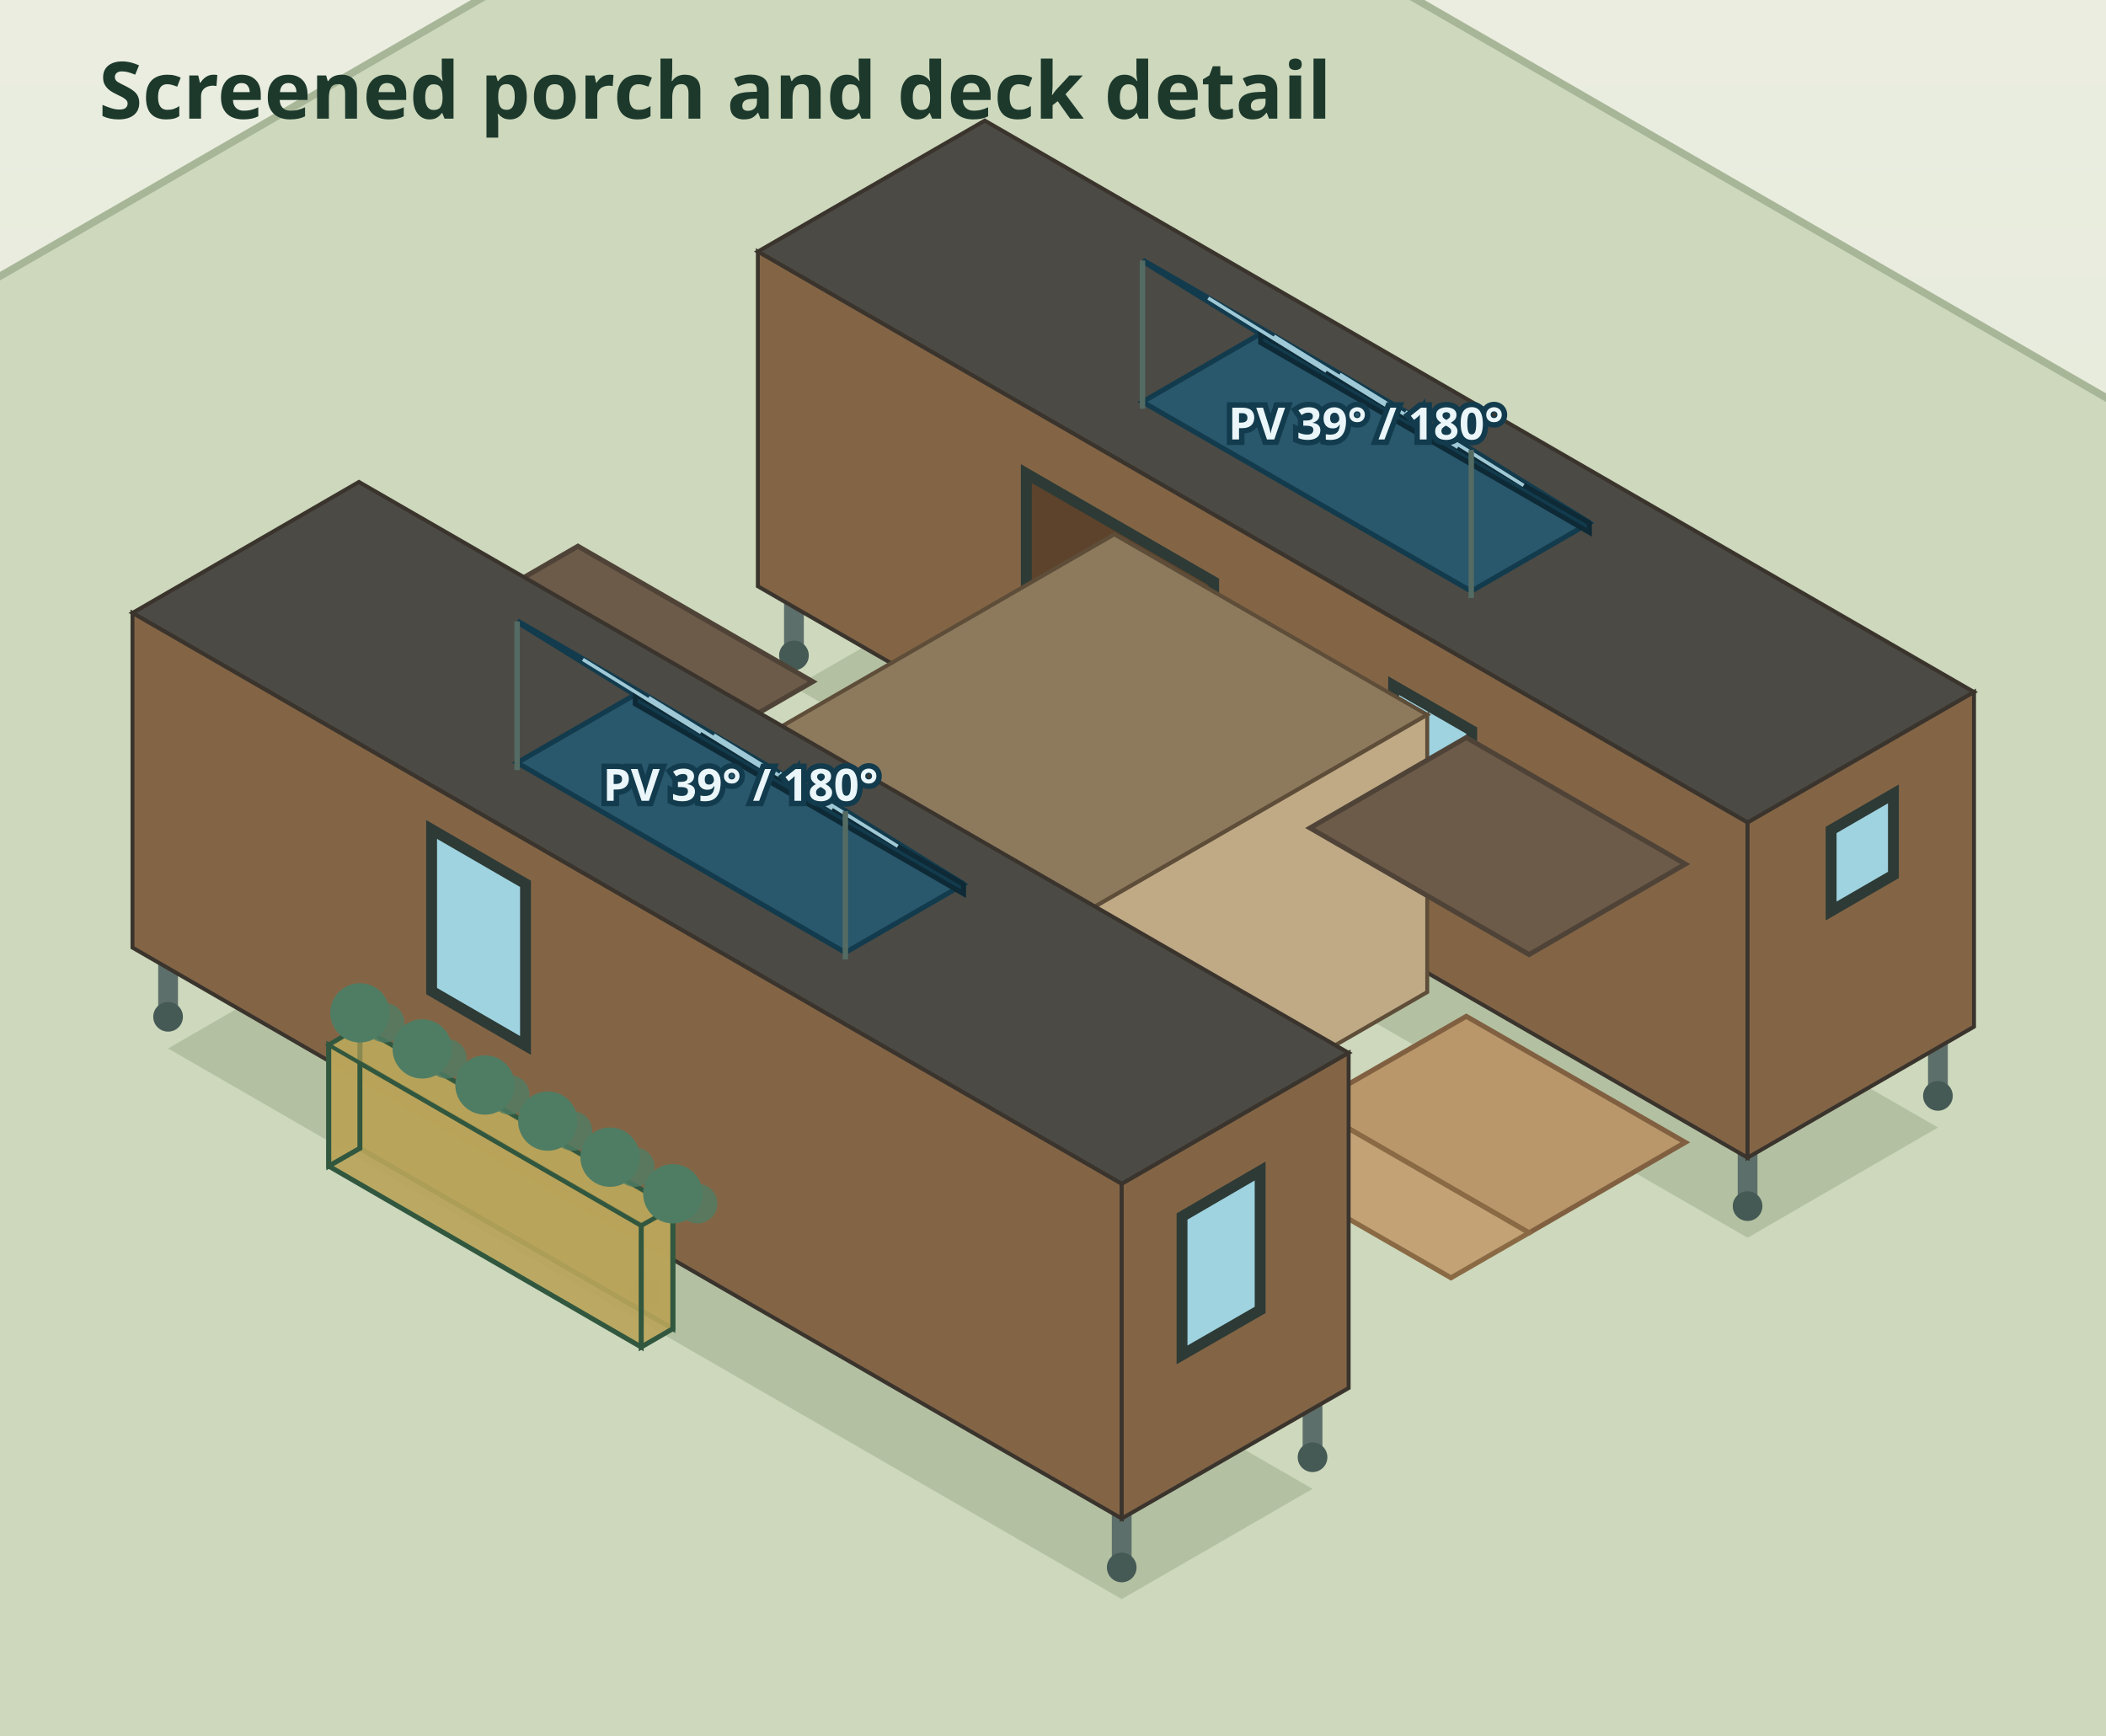
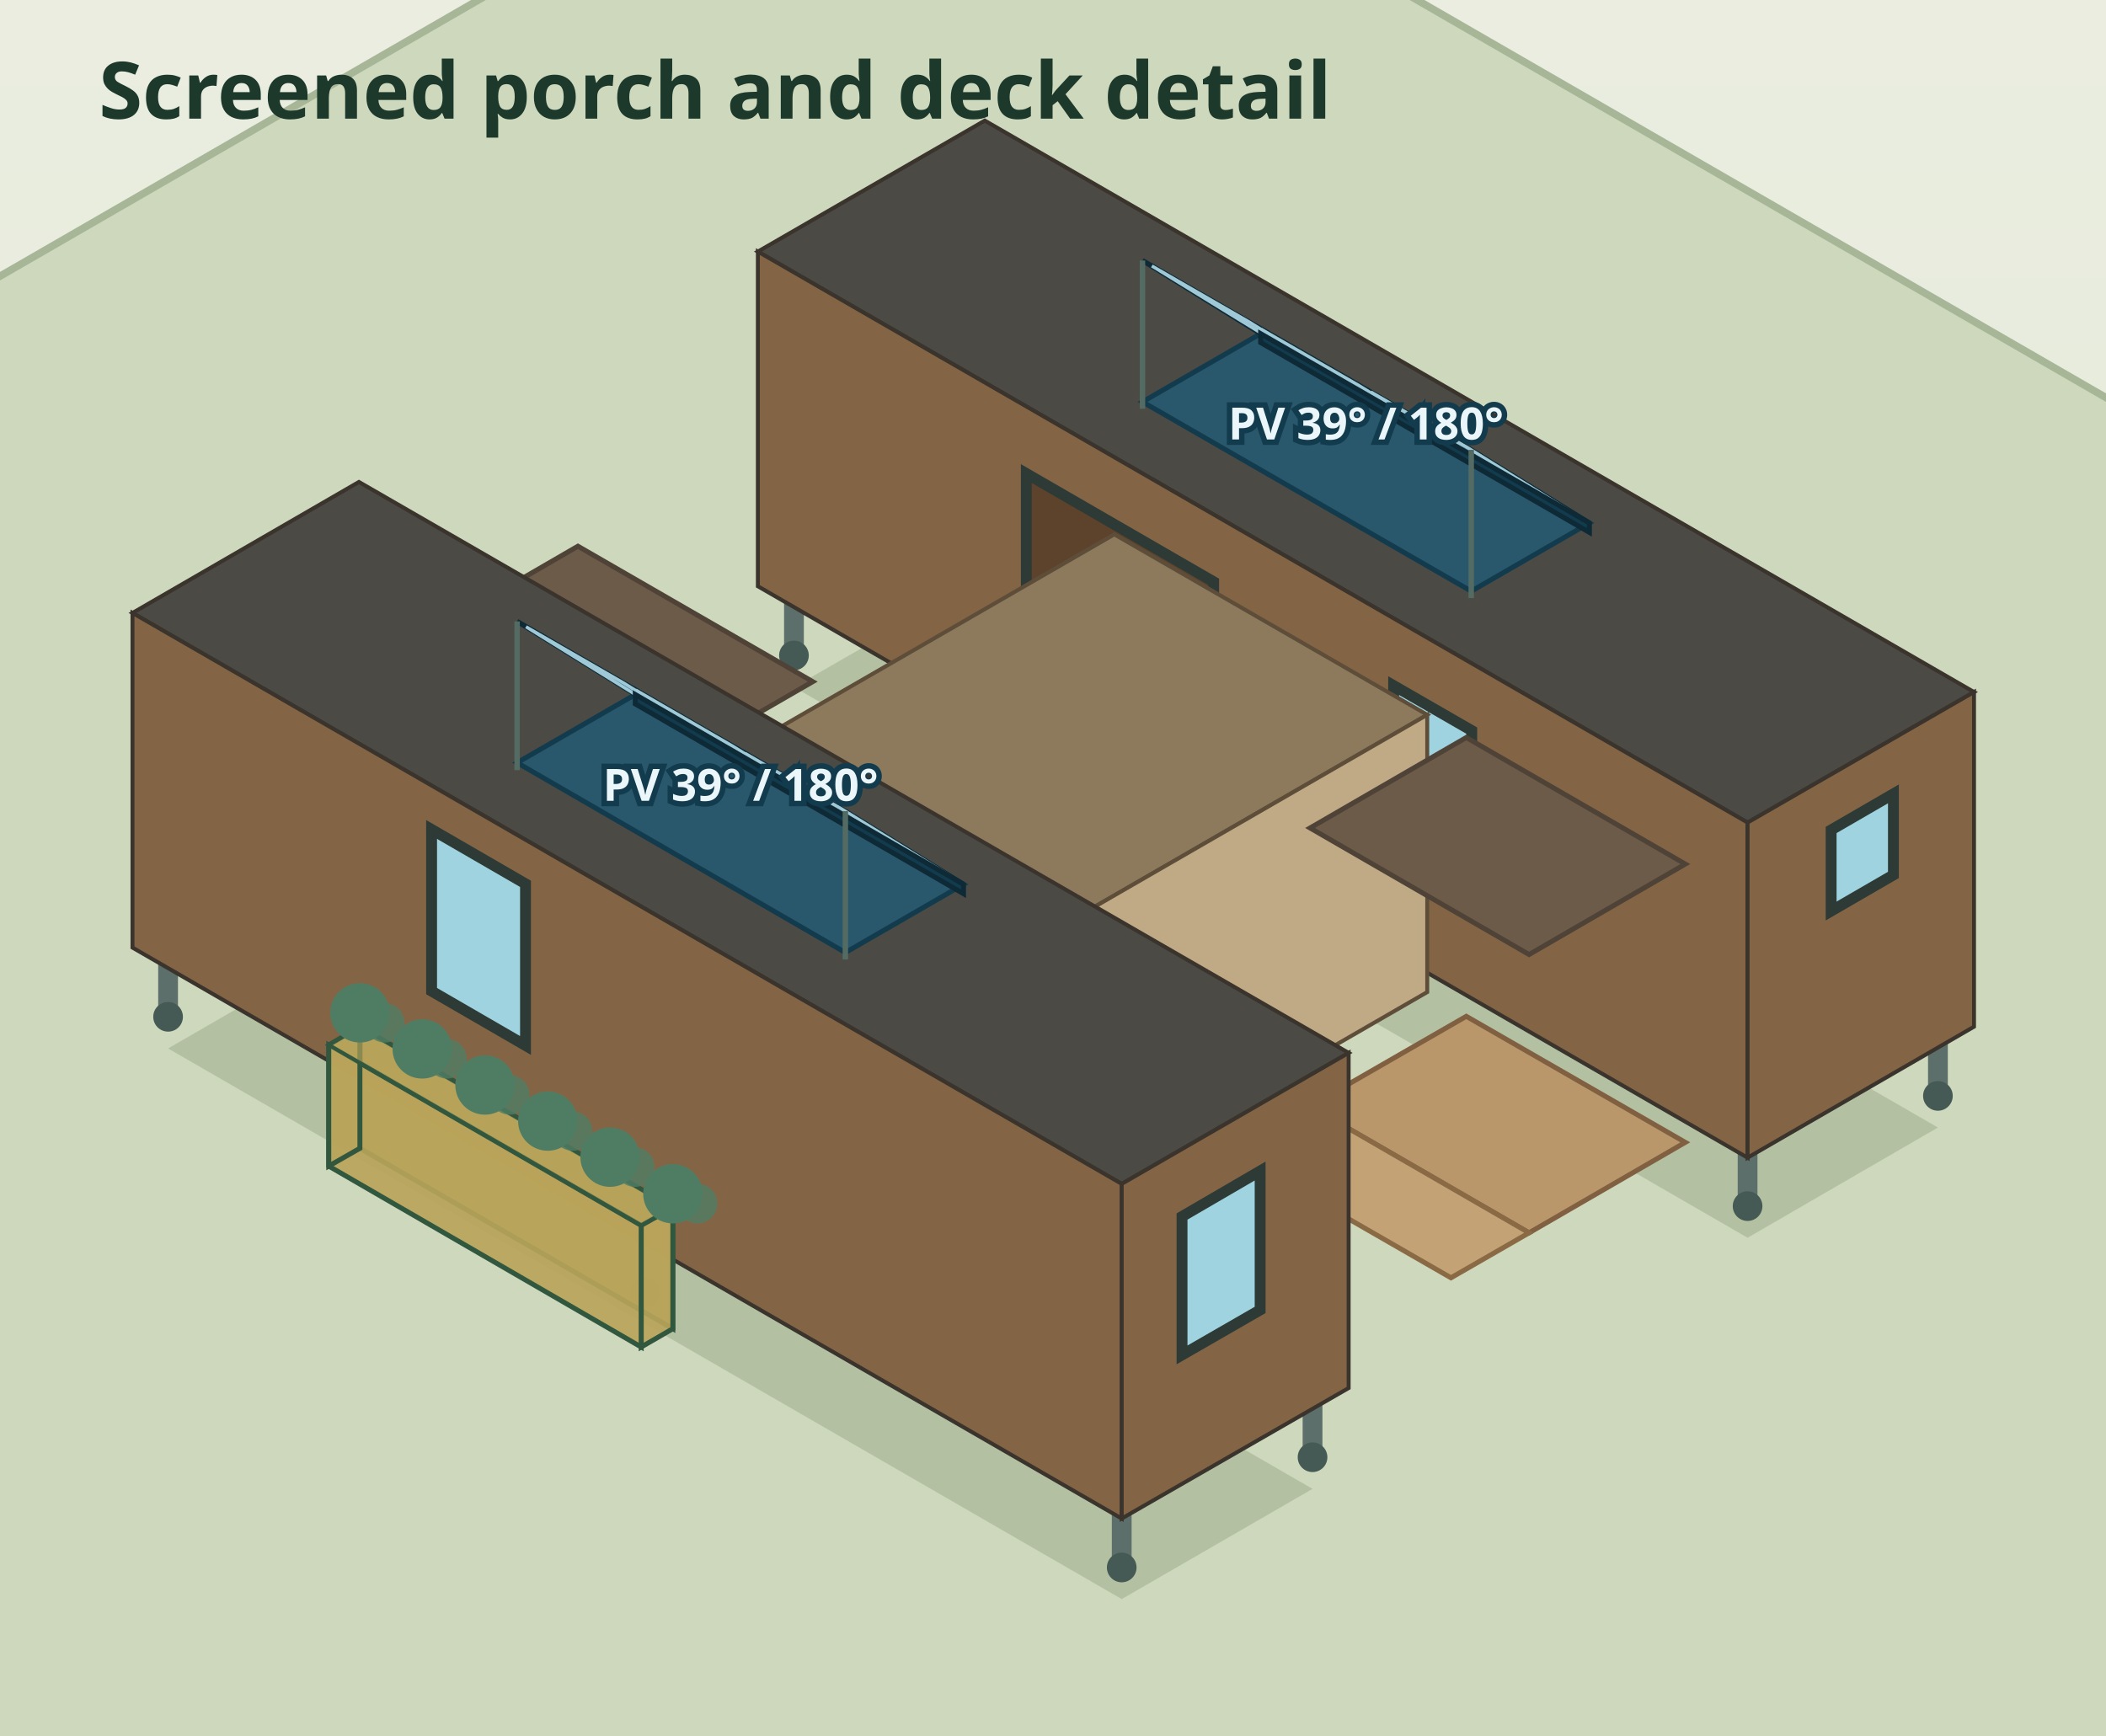
<svg xmlns="http://www.w3.org/2000/svg" viewBox="318.2 158.1 426 351.1" role="img" aria-labelledby="concept-forest-courtyard-porch-t concept-forest-courtyard-porch-d">
  <defs>
    <linearGradient id="concept-forest-courtyard-porch-sky" x1="0" y1="0" x2="0" y2="1">
      <stop offset="0" stop-color="#eef0e4" />
      <stop offset="1" stop-color="#dce4d0" />
    </linearGradient>
  </defs>
  <rect width="1040" height="700" fill="url(#concept-forest-courtyard-porch-sky)" />
  <path d="M509.9 103.3L995 383.3L530.1 651.7L45 371.7Z" fill="#cdd8bc" stroke="#a8b698" stroke-width="1.5" />
  <path d="M505.2 259.9 507.1 261 478.6 277.4 476.7 276.3Z" fill="#9ab886" fill-opacity="0.3" stroke="#4f7d64" stroke-width="0.8" />
  <path d="M505.2 192.1 507.1 193.2 478.6 209.6 476.7 208.5Z" fill="#6f9d5b" fill-opacity="0.28" stroke="#4f7d64" stroke-width="0.8" />
  <path d="M505.2 259.9L505.2 192.1" stroke="#4f7d64" stroke-width="0.9" />
  <path d="M507.1 261L507.1 193.2" stroke="#4f7d64" stroke-width="0.9" />
  <path d="M478.6 277.4L478.6 209.6" stroke="#4f7d64" stroke-width="0.9" />
  <path d="M476.7 276.3L476.7 208.5" stroke="#4f7d64" stroke-width="0.9" />
  <path d="M517.4 274.9 710.2 386.2 671.7 408.5 478.8 297.1Z" fill="#9eae8d" fill-opacity="0.55" />
  <line x1="517.4" y1="268.5" x2="517.4" y2="254.4" stroke="#5d6f6a" stroke-width="4" />
  <circle cx="517.4" cy="268.5" r="3" fill="#455955" />
  <line x1="710.2" y1="379.8" x2="710.2" y2="365.8" stroke="#5d6f6a" stroke-width="4" />
  <circle cx="710.2" cy="379.8" r="3" fill="#455955" />
  <line x1="671.7" y1="402.1" x2="671.7" y2="388.1" stroke="#5d6f6a" stroke-width="4" />
  <circle cx="671.7" cy="402.1" r="3" fill="#455955" />
  <line x1="478.8" y1="290.7" x2="478.8" y2="276.7" stroke="#5d6f6a" stroke-width="4" />
  <circle cx="478.8" cy="290.7" r="3" fill="#455955" />
  <line x1="613.8" y1="324.1" x2="613.8" y2="310.1" stroke="#5d6f6a" stroke-width="4" />
  <circle cx="613.8" cy="324.1" r="3" fill="#455955" />
  <line x1="575.2" y1="346.4" x2="575.2" y2="332.4" stroke="#5d6f6a" stroke-width="4" />
  <circle cx="575.2" cy="346.4" r="3" fill="#455955" />
  <path d="M517.4 182.5 717.5 298.1 671.7 324.5 471.5 209Z" fill="#4b4a44" stroke="#3a342d" stroke-width="0.8" />
  <path d="M471.5 276.7 671.7 392.3 671.7 324.5 471.5 209Z" fill="#836546" stroke="#3a342d" stroke-width="0.8" />
  <path d="M717.5 365.8 671.7 392.3 671.7 324.5 717.5 298.1Z" fill="#836546" stroke="#3a342d" stroke-width="0.8" />
  <path d="M525.8 303 563.7 324.9 563.7 275.8 525.8 253.9Z" fill="#5d432c" stroke="#2d3a35" stroke-width="2.2" />
  <path d="M600.1 324.9 615.9 334 615.9 305.9 600.1 296.8Z" fill="#9fd3e0" stroke="#2d3a35" stroke-width="2.2" />
  <path d="M701.2 335.1 688.6 342.4 688.6 326 701.2 318.7Z" fill="#9fd3e0" stroke="#2d3a35" stroke-width="2.2" />
  <path d="M639.7 263.9 573.2 225.6 549.3 239.4 615.8 277.7Z" fill="#245a73" fill-opacity="0.85" stroke="#123b4d" stroke-width="1" />
-   <path d="M639.7 263.9 573.2 225.6 549.3 210.8 615.8 249.1Z" fill="#2f6d88" fill-opacity="0.9" stroke="#123b4d" stroke-width="1.2" />
+   <path d="M639.7 263.9 573.2 225.6 549.3 210.8 615.8 249.1Z" fill="#123b4d" stroke="#0d2a36" stroke-width="1" />
+   <path d="M637.8 262.8 618.1 251.4 595.5 237.4 615.3 248.8Z" fill="#2f6d88" stroke="#9fc9d6" stroke-width="0.65" />
+   <path d="M615.7 250 595.9 238.6 573.3 224.7 593.1 236.1Z" fill="#245a73" stroke="#9fc9d6" stroke-width="0.65" />
+   <path d="M593.5 237.3 573.8 225.8 551.2 211.9 571 223.3Z" fill="#2f6d88" stroke="#9fc9d6" stroke-width="0.65" />
  <path d="M639.7 263.9 573.2 225.6 573.2 227.4 639.7 265.8Z" fill="#123b4d" stroke="#0d2a36" stroke-width="1" />
-   <line x1="626.4" y1="256.3" x2="602.5" y2="241.4" stroke="#9fc9d6" stroke-width="0.7" />
-   <line x1="613.1" y1="248.6" x2="589.2" y2="233.8" stroke="#9fc9d6" stroke-width="0.7" />
-   <line x1="599.8" y1="240.9" x2="575.9" y2="226.1" stroke="#9fc9d6" stroke-width="0.7" />
-   <line x1="586.5" y1="233.2" x2="562.6" y2="218.4" stroke="#9fc9d6" stroke-width="0.7" />
  <line x1="549.3" y1="240.8" x2="549.3" y2="210.8" stroke="#536b63" stroke-width="1.1" />
  <line x1="615.8" y1="279.1" x2="615.8" y2="249.1" stroke="#536b63" stroke-width="1.1" />
  <text x="594.5" y="247" text-anchor="middle" font-family="system-ui, sans-serif" font-size="9" font-weight="800" fill="#eaf6f9" stroke="#123b4d" stroke-width="2.2" paint-order="stroke">PV 39° / 180°</text>
  <path d="M435.1 325 482.6 352.4 450.9 370.6 403.5 343.2Z" fill="#b9976a" stroke="#806040" stroke-width="1" />
  <path d="M435.1 268.6 482.6 296 450.9 314.3 403.5 286.9Z" fill="#6d5b49" stroke="#4f4337" stroke-width="1" />
  <path d="M543.6 266.2 606.9 302.7 518.9 353.5 455.6 317Z" fill="#8d7a5d" stroke="#5e4d38" stroke-width="0.8" />
  <path d="M455.6 373.1 518.9 409.6 518.9 353.5 455.6 317Z" fill="#c0aa86" stroke="#5e4d38" stroke-width="0.8" />
  <path d="M606.9 358.8 518.9 409.6 518.9 353.5 606.9 302.7Z" fill="#c0aa86" stroke="#5e4d38" stroke-width="0.8" />
  <path d="M455.6 373.1 518.9 409.6 518.9 353.5 455.6 317Z" fill="#6b9277" fill-opacity="0.18" stroke="#4f7d64" stroke-width="1" />
  <path d="M614.8 363.7 659.1 389.2 627.5 407.5 583.2 381.9Z" fill="#b9976a" stroke="#806040" stroke-width="1" />
  <path d="M614.8 307.3 659.1 332.9 627.5 351.2 583.2 325.6Z" fill="#6d5b49" stroke="#4f4337" stroke-width="1" />
  <path d="M583.2 381.9 627.5 407.5 611.7 416.6 567.4 391.1Z" fill="#c3a276" stroke="#8a6a44" stroke-width="1" />
  <path d="M390.8 347.9 583.7 459.3 545.1 481.6 352.2 370.2Z" fill="#9eae8d" fill-opacity="0.55" />
  <line x1="390.8" y1="341.5" x2="390.8" y2="327.5" stroke="#5d6f6a" stroke-width="4" />
  <circle cx="390.8" cy="341.5" r="3" fill="#455955" />
  <line x1="583.7" y1="452.9" x2="583.7" y2="438.9" stroke="#5d6f6a" stroke-width="4" />
  <circle cx="583.7" cy="452.9" r="3" fill="#455955" />
  <line x1="545.1" y1="475.2" x2="545.1" y2="461.1" stroke="#5d6f6a" stroke-width="4" />
  <circle cx="545.1" cy="475.2" r="3" fill="#455955" />
  <line x1="352.2" y1="363.8" x2="352.2" y2="349.8" stroke="#5d6f6a" stroke-width="4" />
  <circle cx="352.2" cy="363.8" r="3" fill="#455955" />
  <line x1="487.2" y1="397.2" x2="487.2" y2="383.2" stroke="#5d6f6a" stroke-width="4" />
  <circle cx="487.2" cy="397.2" r="3" fill="#455955" />
  <line x1="448.7" y1="419.5" x2="448.7" y2="405.4" stroke="#5d6f6a" stroke-width="4" />
  <circle cx="448.7" cy="419.5" r="3" fill="#455955" />
  <path d="M390.8 255.6 591 371.1 545.1 397.6 345 282.1Z" fill="#4b4a44" stroke="#3a342d" stroke-width="0.8" />
  <path d="M345 349.8 545.1 465.3 545.1 397.6 345 282.1Z" fill="#836546" stroke="#3a342d" stroke-width="0.8" />
  <path d="M591 438.9 545.1 465.3 545.1 397.6 591 371.1Z" fill="#836546" stroke="#3a342d" stroke-width="0.8" />
  <path d="M405.5 358.6 424.5 369.6 424.5 336.9 405.5 325.9Z" fill="#9fd3e0" stroke="#2d3a35" stroke-width="2.2" />
  <path d="M573.1 423.1 557.3 432.2 557.3 404.2 573.1 395Z" fill="#9fd3e0" stroke="#2d3a35" stroke-width="2.2" />
  <path d="M513.1 337 446.7 298.6 422.8 312.4 489.2 350.8Z" fill="#245a73" fill-opacity="0.85" stroke="#123b4d" stroke-width="1" />
-   <path d="M513.1 337 446.7 298.6 422.8 283.8 489.2 322.2Z" fill="#2f6d88" fill-opacity="0.9" stroke="#123b4d" stroke-width="1.2" />
+   <path d="M513.1 337 446.7 298.6 422.8 283.8 489.2 322.2Z" fill="#123b4d" stroke="#0d2a36" stroke-width="1" />
+   <path d="M511.3 335.9 491.5 324.5 468.9 310.5 488.7 321.9Z" fill="#2f6d88" stroke="#9fc9d6" stroke-width="0.65" />
+   <path d="M489.1 323.1 469.4 311.7 446.8 297.7 466.5 309.1Z" fill="#245a73" stroke="#9fc9d6" stroke-width="0.65" />
+   <path d="M467 310.3 447.2 298.9 424.6 284.9 444.4 296.3Z" fill="#2f6d88" stroke="#9fc9d6" stroke-width="0.65" />
  <path d="M513.1 337 446.7 298.6 446.7 300.5 513.1 338.9Z" fill="#123b4d" stroke="#0d2a36" stroke-width="1" />
-   <line x1="499.8" y1="329.3" x2="475.9" y2="314.5" stroke="#9fc9d6" stroke-width="0.7" />
-   <line x1="486.6" y1="321.7" x2="462.6" y2="306.8" stroke="#9fc9d6" stroke-width="0.7" />
-   <line x1="473.3" y1="314" x2="449.4" y2="299.2" stroke="#9fc9d6" stroke-width="0.7" />
-   <line x1="460" y1="306.3" x2="436.1" y2="291.5" stroke="#9fc9d6" stroke-width="0.7" />
  <line x1="422.8" y1="313.9" x2="422.8" y2="283.8" stroke="#536b63" stroke-width="1.1" />
  <line x1="489.2" y1="352.2" x2="489.2" y2="322.2" stroke="#536b63" stroke-width="1.1" />
  <text x="468" y="320.1" text-anchor="middle" font-family="system-ui, sans-serif" font-size="9" font-weight="800" fill="#eaf6f9" stroke="#123b4d" stroke-width="2.2" paint-order="stroke">PV 39° / 180°</text>
  <path d="M391 390.4 454.3 426.9 454.3 402.4 391 365.8Z" fill="#b9a45a" fill-opacity="0.9" stroke="#31573f" stroke-width="1" />
  <path d="M454.3 426.9 447.9 430.6 447.9 406 454.3 402.4Z" fill="#b9a45a" fill-opacity="0.9" stroke="#31573f" stroke-width="1" />
  <path d="M447.9 430.6 384.7 394 384.7 369.5 447.9 406Z" fill="#b9a45a" fill-opacity="0.9" stroke="#31573f" stroke-width="1" />
  <path d="M384.7 394 391 390.4 391 365.8 384.7 369.5Z" fill="#b9a45a" fill-opacity="0.9" stroke="#31573f" stroke-width="1" />
  <path d="M391 365.8 454.3 402.4 447.9 406 384.7 369.5Z" fill="#b9a45a" fill-opacity="0.65" stroke="#31573f" stroke-width="0.8" />
  <circle cx="391" cy="363" r="6" fill="#4f7d64" />
  <circle cx="396" cy="365" r="4" fill="#4f7d64" opacity="0.8" />
  <circle cx="403.6" cy="370.3" r="6" fill="#4f7d64" />
  <circle cx="408.6" cy="372.3" r="4" fill="#4f7d64" opacity="0.8" />
  <circle cx="416.3" cy="377.6" r="6" fill="#4f7d64" />
  <circle cx="421.3" cy="379.6" r="4" fill="#4f7d64" opacity="0.8" />
  <circle cx="429" cy="384.9" r="6" fill="#4f7d64" />
  <circle cx="434" cy="386.9" r="4" fill="#4f7d64" opacity="0.8" />
  <circle cx="441.6" cy="392.2" r="6" fill="#4f7d64" />
  <circle cx="446.6" cy="394.2" r="4" fill="#4f7d64" opacity="0.8" />
  <circle cx="454.3" cy="399.6" r="6" fill="#4f7d64" />
  <circle cx="459.3" cy="401.6" r="4" fill="#4f7d64" opacity="0.8" />
  <text x="30" y="46" font-family="system-ui, sans-serif" font-size="22" font-weight="800" fill="#1d392c">Forest Courtyard</text>
  <text x="30" y="68" font-family="system-ui, sans-serif" font-size="12" fill="#40583f">Screened porch and deck detail · cropped from the same geometry</text>
  <text x="338.2" y="182.1" font-family="system-ui, sans-serif" font-size="16" font-weight="800" fill="#1d392c">Screened porch and deck detail</text>
  <g aria-hidden="true">
    <circle cx="996" cy="44" r="22" fill="#fffdf7" fill-opacity="0.9" stroke="#b9c3b2" />
    <path d="M996 28l6 30l-6 -8l-6 8z" fill="#1d392c" />
    <text x="996" y="76" text-anchor="middle" font-size="10" font-weight="700" font-family="system-ui, sans-serif" fill="#1d392c">N</text>
  </g>
  <text x="30" y="682" font-family="system-ui, sans-serif" font-size="10" fill="#5e6a58">Illustrative concept · generated from the same geometry as the plan · not for construction · Containers Hamlet Design Lab · CC BY-SA 4.0</text>
</svg>
